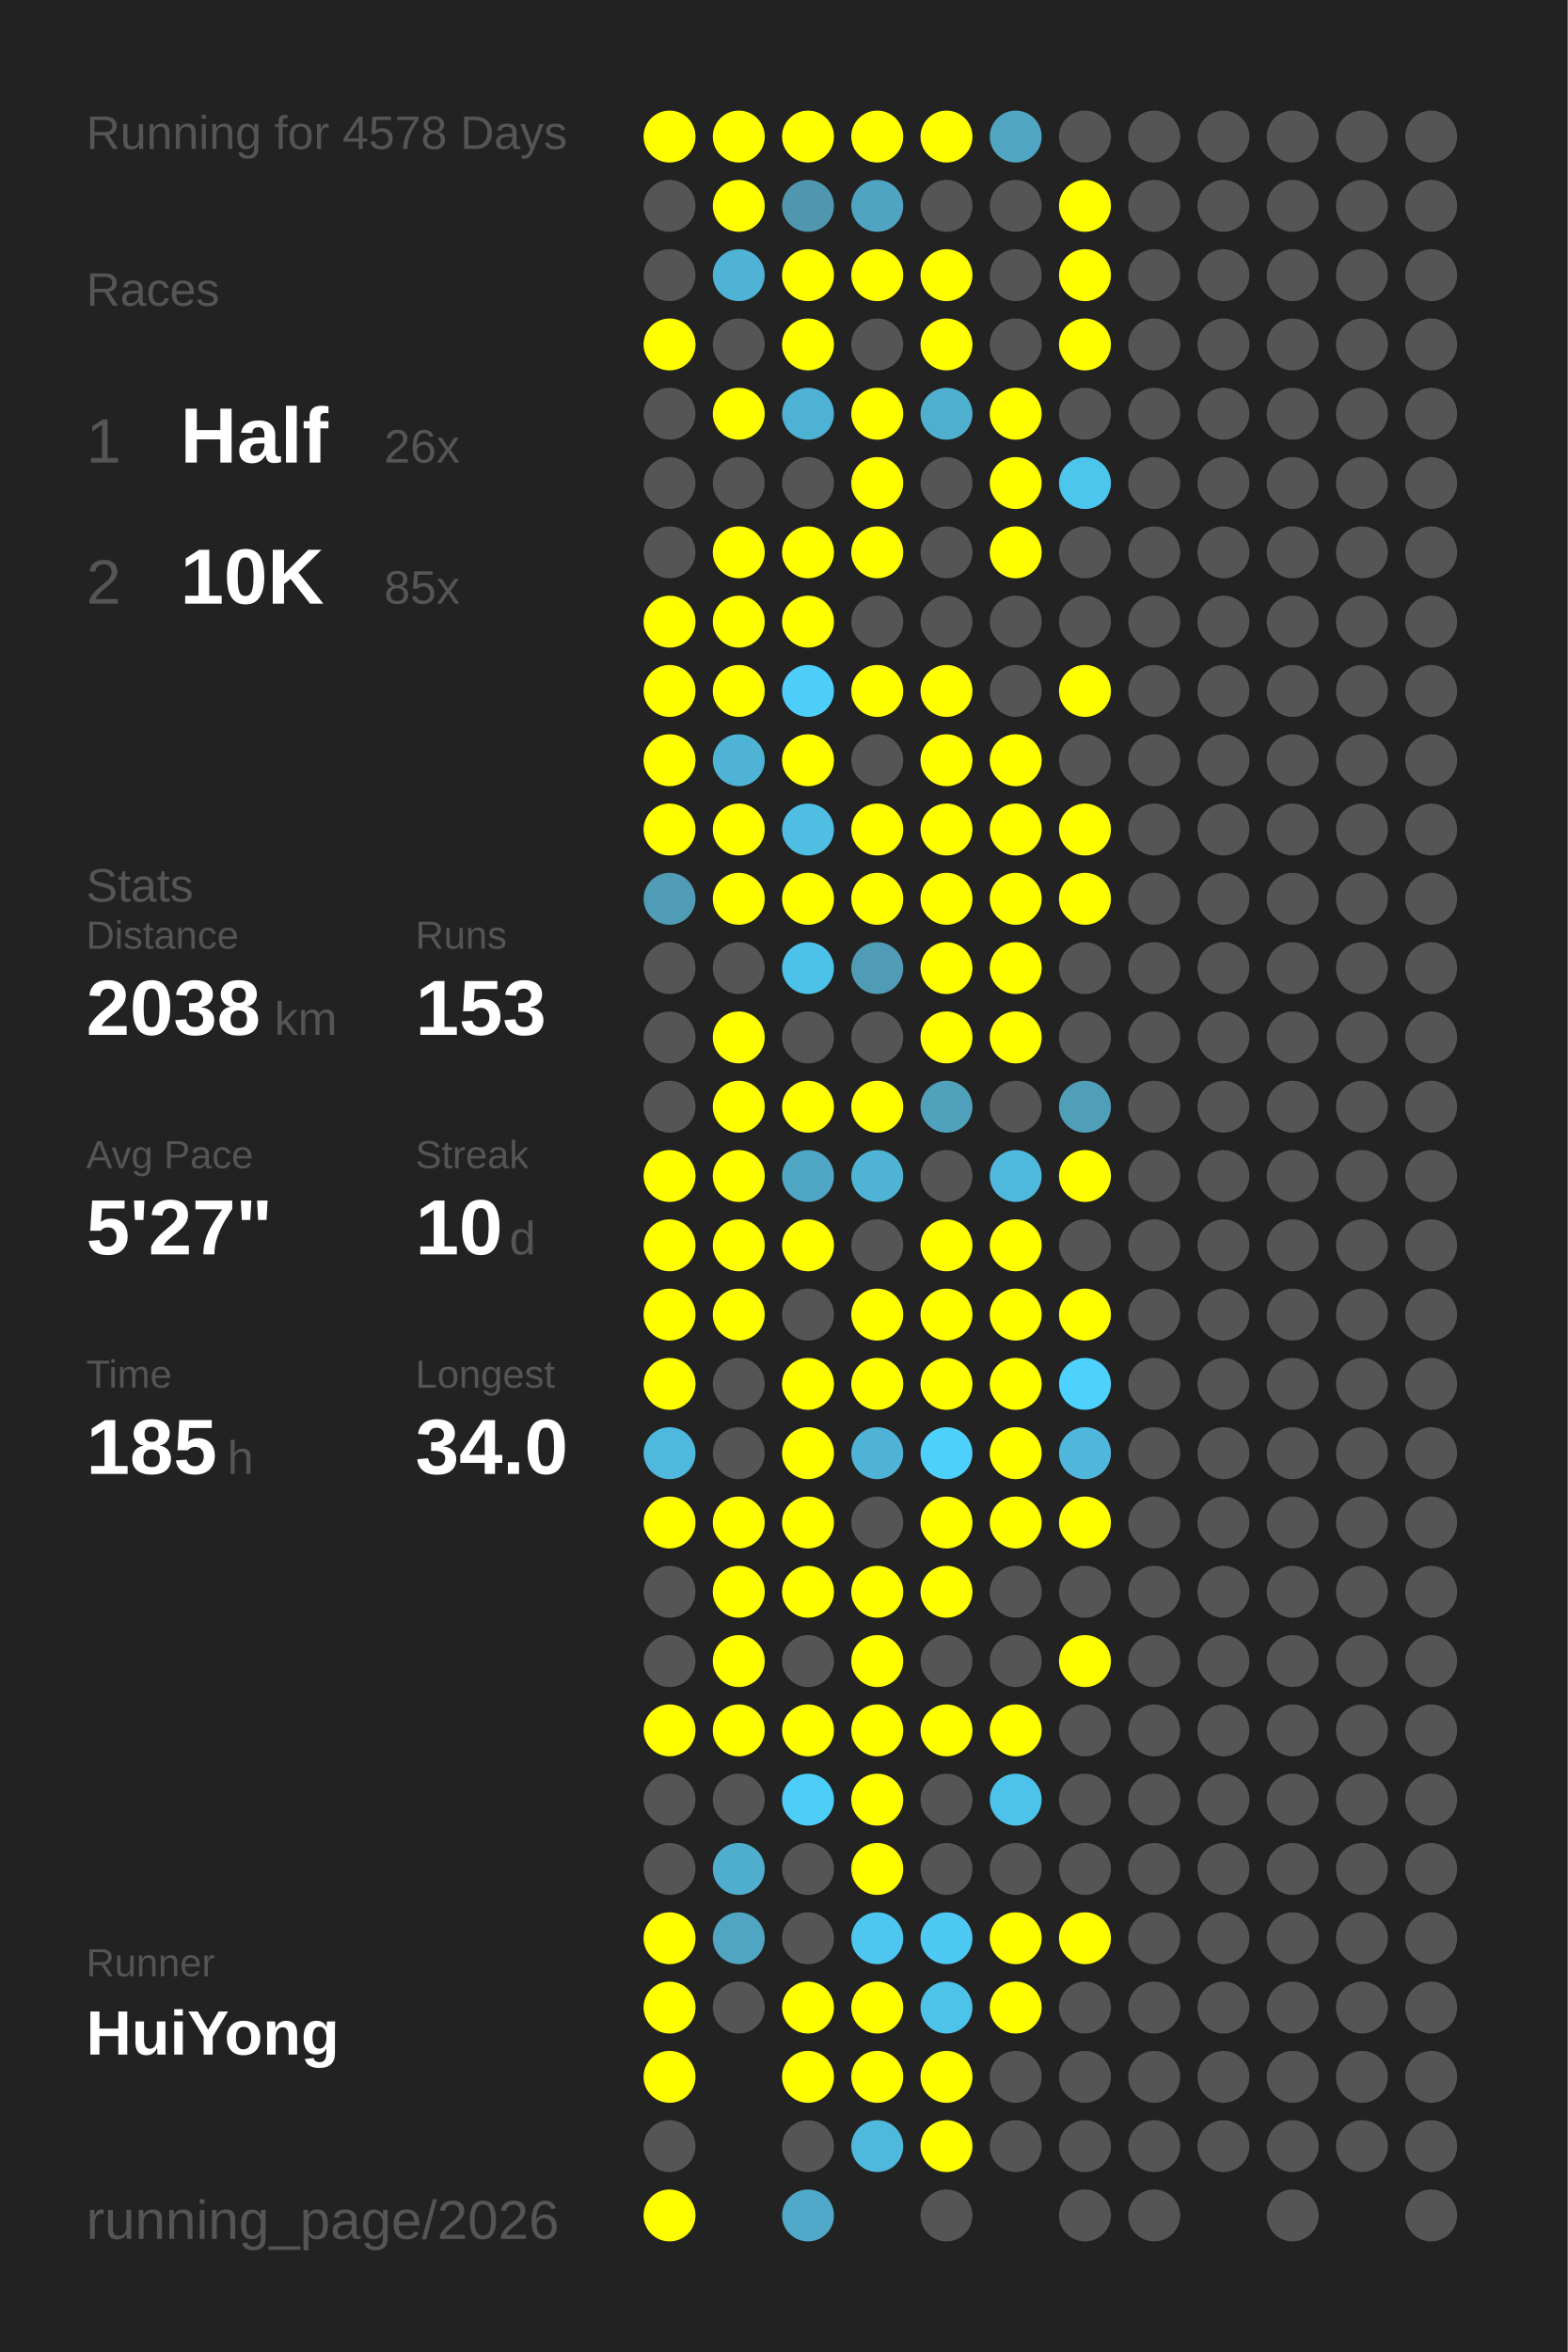
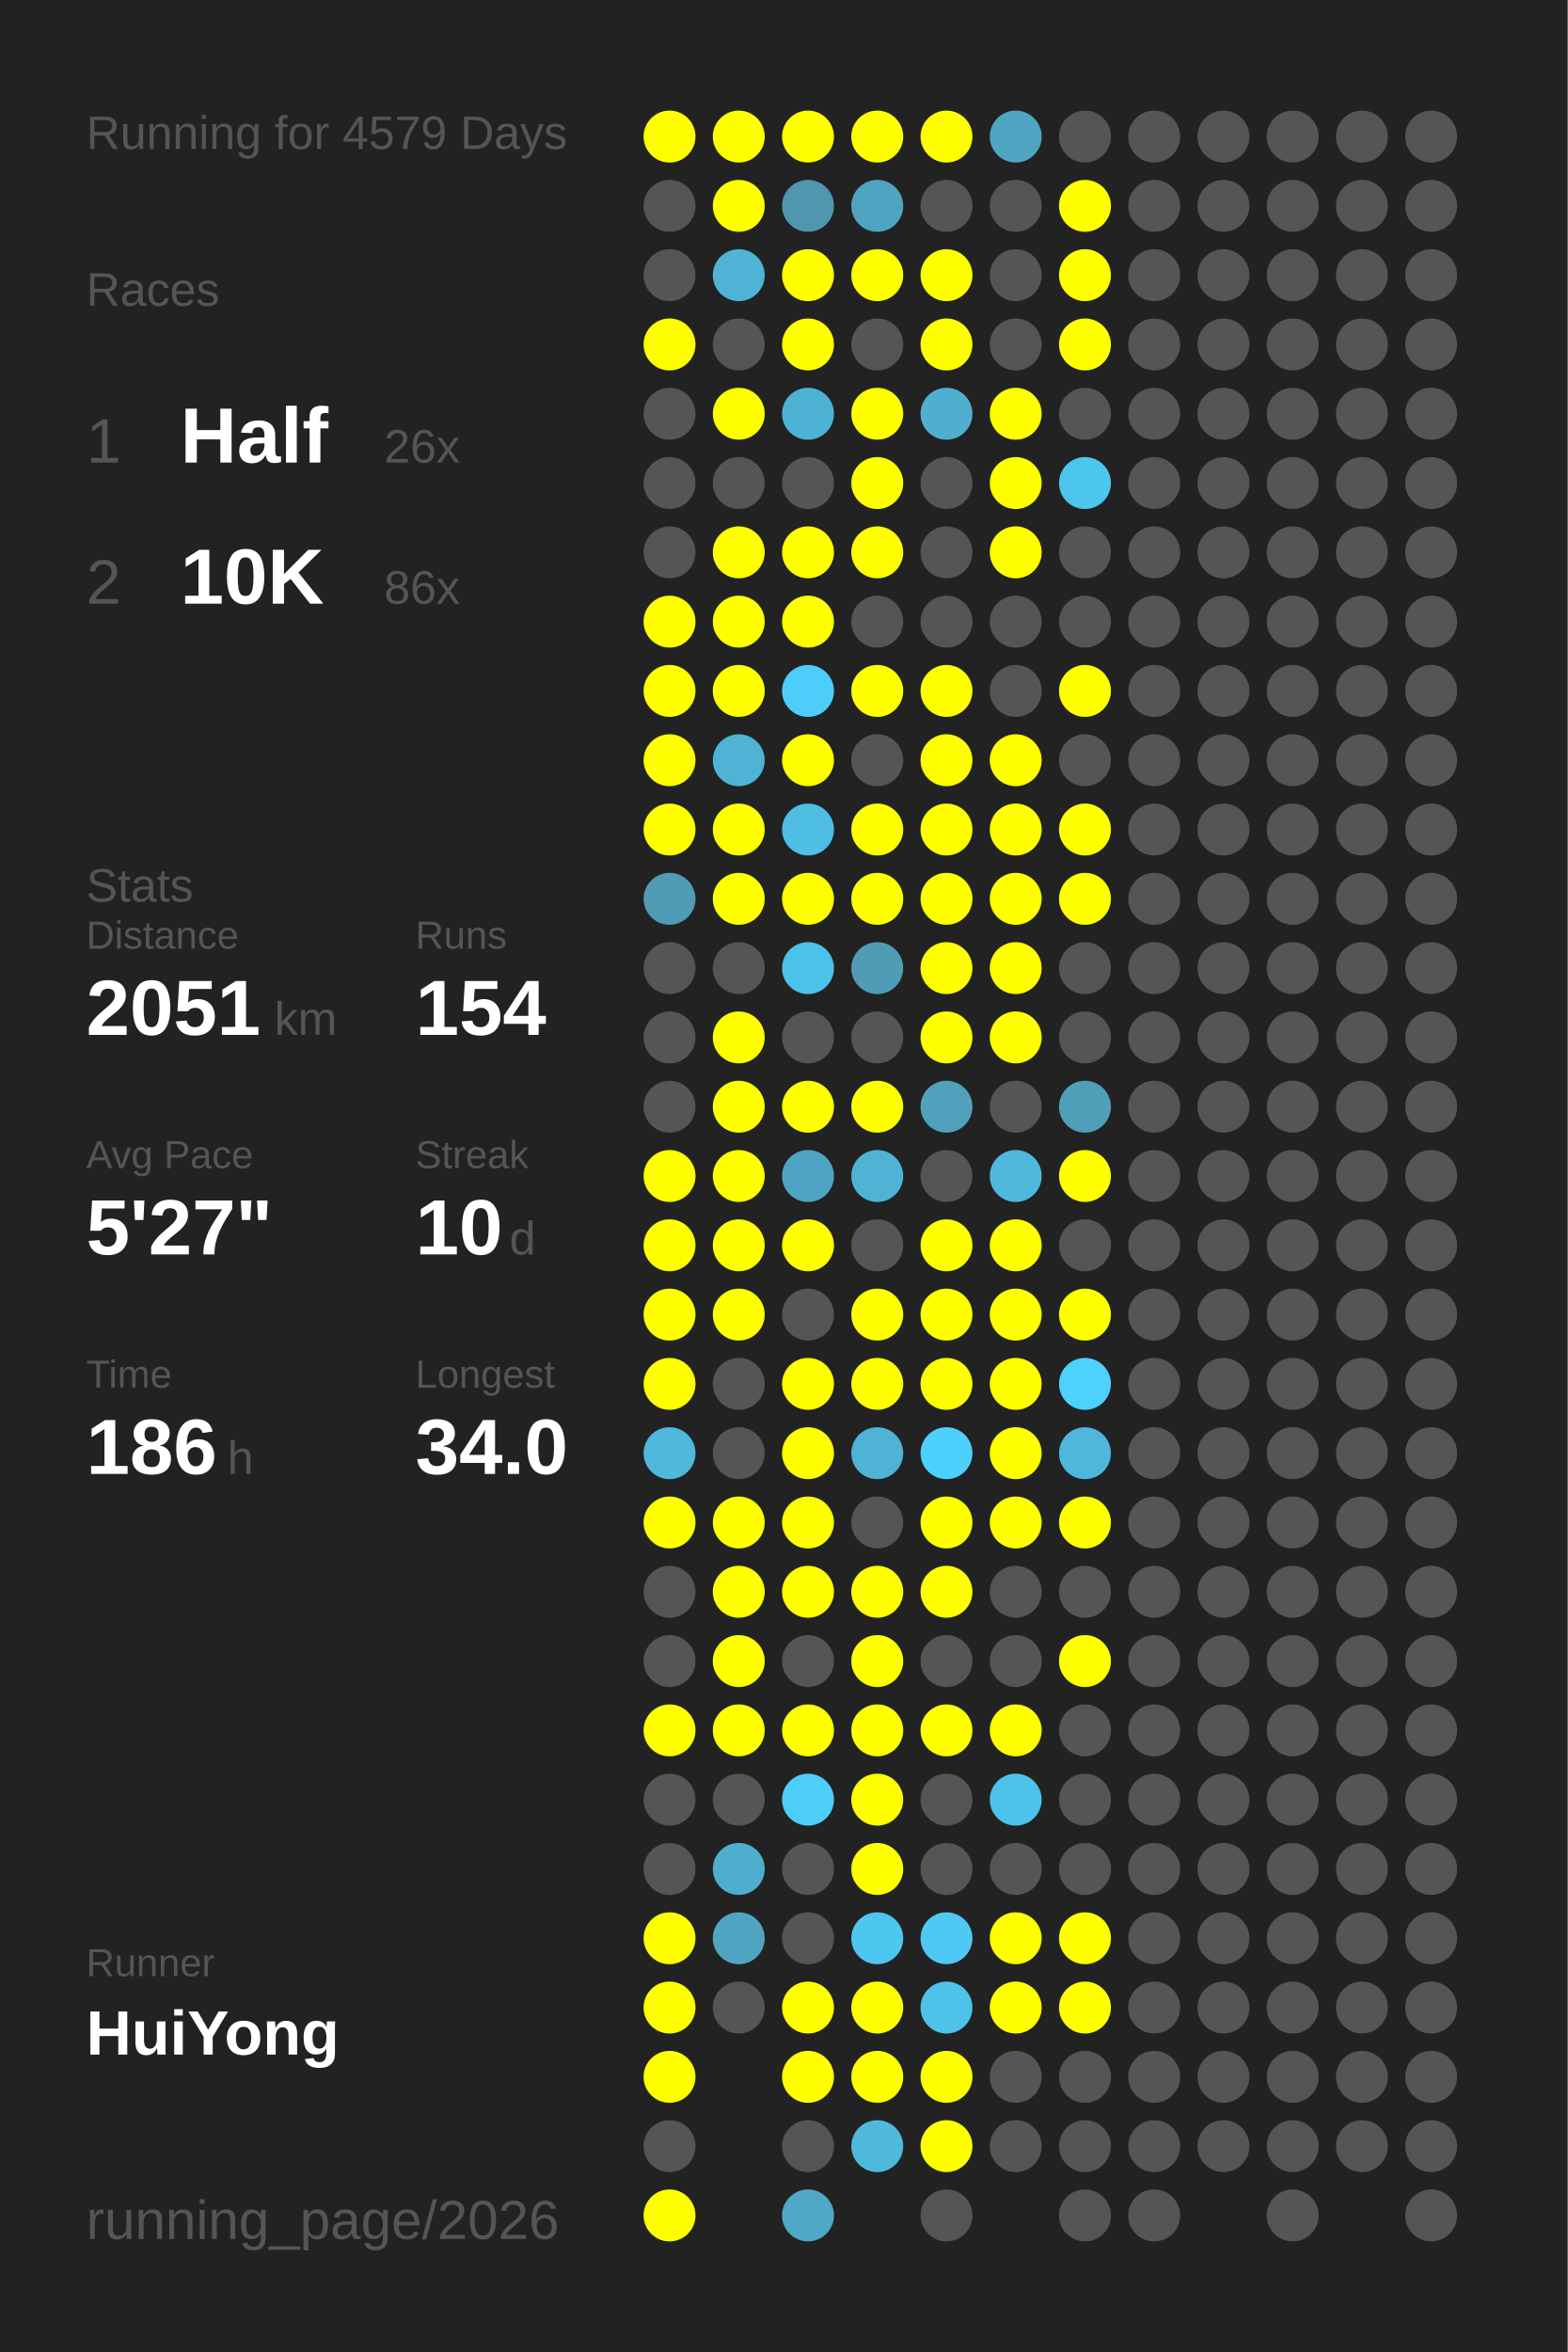
<svg xmlns="http://www.w3.org/2000/svg" baseProfile="full" height="300mm" version="1.1" viewBox="0,0,200,300" width="200mm">
  <defs />
  <rect fill="#222222" height="300" width="200" x="0" y="0" />
-   <text fill="#555555" style="font-size:6px; font-family:Arial;" x="11" y="19">Running for 4578 Days</text>
+   <text fill="#555555" style="font-size:6px; font-family:Arial;" x="11" y="19">Running for 4579 Days</text>
  <text fill="#555555" style="font-size:6px; font-family:Arial;" x="11" y="39">Races</text>
  <text fill="#555555" style="font-size:8px; font-family:Arial;" x="11" y="59">1</text>
  <text fill="#FFFFFF" style="font-size:10px; font-family:Arial; font-weight:bold;" x="23" y="59">Half</text>
  <text fill="#555555" style="font-size:6px; font-family:Arial;" x="49" y="59">26x</text>
  <text fill="#555555" style="font-size:8px; font-family:Arial;" x="11" y="77">2</text>
  <text fill="#FFFFFF" style="font-size:10px; font-family:Arial; font-weight:bold;" x="23" y="77">10K</text>
-   <text fill="#555555" style="font-size:6px; font-family:Arial;" x="49" y="77">85x</text>
+   <text fill="#555555" style="font-size:6px; font-family:Arial;" x="49" y="77">86x</text>
  <text fill="#555555" style="font-size:6px; font-family:Arial;" x="11" y="115">Stats</text>
  <text fill="#555555" style="font-size:5px; font-family:Arial;" x="11" y="121">Distance</text>
-   <text fill="#FFFFFF" style="font-size:10px; font-family:Arial; font-weight:bold;" x="11" y="132">2038</text>
+   <text fill="#FFFFFF" style="font-size:10px; font-family:Arial; font-weight:bold;" x="11" y="132">2051</text>
  <text fill="#555555" style="font-size:6px; font-family:Arial;" x="35" y="132">km</text>
  <text fill="#555555" style="font-size:5px; font-family:Arial;" x="53" y="121">Runs</text>
-   <text fill="#FFFFFF" style="font-size:10px; font-family:Arial; font-weight:bold;" x="53" y="132">153</text>
+   <text fill="#FFFFFF" style="font-size:10px; font-family:Arial; font-weight:bold;" x="53" y="132">154</text>
  <text fill="#555555" style="font-size:5px; font-family:Arial;" x="11" y="149">Avg Pace</text>
  <text fill="#FFFFFF" style="font-size:10px; font-family:Arial; font-weight:bold;" x="11" y="160">5'27"</text>
  <text fill="#555555" style="font-size:5px; font-family:Arial;" x="53" y="149">Streak</text>
  <text fill="#FFFFFF" style="font-size:10px; font-family:Arial; font-weight:bold;" x="53" y="160">10</text>
  <text fill="#555555" style="font-size:6px; font-family:Arial;" x="65" y="160">d</text>
  <text fill="#555555" style="font-size:5px; font-family:Arial;" x="11" y="177">Time</text>
-   <text fill="#FFFFFF" style="font-size:10px; font-family:Arial; font-weight:bold;" x="11" y="188">185</text>
+   <text fill="#FFFFFF" style="font-size:10px; font-family:Arial; font-weight:bold;" x="11" y="188">186</text>
  <text fill="#555555" style="font-size:6px; font-family:Arial;" x="29" y="188">h</text>
  <text fill="#555555" style="font-size:5px; font-family:Arial;" x="53" y="177">Longest</text>
  <text fill="#FFFFFF" style="font-size:10px; font-family:Arial; font-weight:bold;" x="53" y="188">34.0</text>
  <text fill="#555555" style="font-size:5px; font-family:Arial;" x="11" y="252.065">Runner</text>
  <text fill="#FFFFFF" style="font-size:8px; font-family:Arial; font-weight:bold;" x="11" y="262.065">HuiYong</text>
  <text fill="#555555" style="font-size:7px; font-family:Arial;" x="11" y="285.581">running_page/2026</text>
  <circle cx="85.417" cy="17.419" fill="#FFFF00" r="3.312" />
  <circle cx="85.417" cy="26.258" fill="#555555" r="3.312" />
  <circle cx="85.417" cy="35.097" fill="#555555" r="3.312" />
  <circle cx="85.417" cy="43.935" fill="#FFFF00" r="3.312" />
  <circle cx="85.417" cy="52.774" fill="#555555" r="3.312" />
  <circle cx="85.417" cy="61.613" fill="#555555" r="3.312" />
  <circle cx="85.417" cy="70.452" fill="#555555" r="3.312" />
  <circle cx="85.417" cy="79.29" fill="#FFFF00" r="3.312" />
  <circle cx="85.417" cy="88.129" fill="#FFFF00" r="3.312" />
  <circle cx="85.417" cy="96.968" fill="#FFFF00" r="3.312" />
  <circle cx="85.417" cy="105.806" fill="#FFFF00" r="3.312" />
  <circle cx="85.417" cy="114.645" fill="#509bb5" r="3.312" />
  <circle cx="85.417" cy="123.484" fill="#555555" r="3.312" />
  <circle cx="85.417" cy="132.323" fill="#555555" r="3.312" />
  <circle cx="85.417" cy="141.161" fill="#555555" r="3.312" />
  <circle cx="85.417" cy="150" fill="#FFFF00" r="3.312" />
  <circle cx="85.417" cy="158.839" fill="#FFFF00" r="3.312" />
  <circle cx="85.417" cy="167.677" fill="#FFFF00" r="3.312" />
  <circle cx="85.417" cy="176.516" fill="#FFFF00" r="3.312" />
  <circle cx="85.417" cy="185.355" fill="#4eb9dd" r="3.312" />
  <circle cx="85.417" cy="194.194" fill="#FFFF00" r="3.312" />
  <circle cx="85.417" cy="203.032" fill="#555555" r="3.312" />
  <circle cx="85.417" cy="211.871" fill="#555555" r="3.312" />
  <circle cx="85.417" cy="220.71" fill="#FFFF00" r="3.312" />
  <circle cx="85.417" cy="229.548" fill="#555555" r="3.312" />
  <circle cx="85.417" cy="238.387" fill="#555555" r="3.312" />
  <circle cx="85.417" cy="247.226" fill="#FFFF00" r="3.312" />
  <circle cx="85.417" cy="256.065" fill="#FFFF00" r="3.312" />
  <circle cx="85.417" cy="264.903" fill="#FFFF00" r="3.312" />
  <circle cx="85.417" cy="273.742" fill="#555555" r="3.312" />
  <circle cx="85.417" cy="282.581" fill="#FFFF00" r="3.312" />
  <circle cx="94.25" cy="17.419" fill="#FFFF00" r="3.312" />
  <circle cx="94.25" cy="26.258" fill="#FFFF00" r="3.312" />
  <circle cx="94.25" cy="35.097" fill="#4eb3d4" r="3.312" />
  <circle cx="94.25" cy="43.935" fill="#555555" r="3.312" />
  <circle cx="94.25" cy="52.774" fill="#FFFF00" r="3.312" />
  <circle cx="94.25" cy="61.613" fill="#555555" r="3.312" />
  <circle cx="94.25" cy="70.452" fill="#FFFF00" r="3.312" />
  <circle cx="94.25" cy="79.29" fill="#FFFF00" r="3.312" />
  <circle cx="94.25" cy="88.129" fill="#FFFF00" r="3.312" />
  <circle cx="94.25" cy="96.968" fill="#4eb3d4" r="3.312" />
  <circle cx="94.25" cy="105.806" fill="#FFFF00" r="3.312" />
  <circle cx="94.25" cy="114.645" fill="#FFFF00" r="3.312" />
  <circle cx="94.25" cy="123.484" fill="#555555" r="3.312" />
  <circle cx="94.25" cy="132.323" fill="#FFFF00" r="3.312" />
  <circle cx="94.25" cy="141.161" fill="#FFFF00" r="3.312" />
  <circle cx="94.25" cy="150" fill="#FFFF00" r="3.312" />
  <circle cx="94.25" cy="158.839" fill="#FFFF00" r="3.312" />
  <circle cx="94.25" cy="167.677" fill="#FFFF00" r="3.312" />
  <circle cx="94.25" cy="176.516" fill="#555555" r="3.312" />
  <circle cx="94.25" cy="185.355" fill="#555555" r="3.312" />
  <circle cx="94.25" cy="194.194" fill="#FFFF00" r="3.312" />
  <circle cx="94.25" cy="203.032" fill="#FFFF00" r="3.312" />
  <circle cx="94.25" cy="211.871" fill="#FFFF00" r="3.312" />
  <circle cx="94.25" cy="220.71" fill="#FFFF00" r="3.312" />
  <circle cx="94.25" cy="229.548" fill="#555555" r="3.312" />
  <circle cx="94.25" cy="238.387" fill="#4faece" r="3.312" />
  <circle cx="94.25" cy="247.226" fill="#4fa5c2" r="3.312" />
  <circle cx="94.25" cy="256.065" fill="#555555" r="3.312" />
  <circle cx="103.083" cy="17.419" fill="#FFFF00" r="3.312" />
  <circle cx="103.083" cy="26.258" fill="#5096ae" r="3.312" />
  <circle cx="103.083" cy="35.097" fill="#FFFF00" r="3.312" />
  <circle cx="103.083" cy="43.935" fill="#FFFF00" r="3.312" />
  <circle cx="103.083" cy="52.774" fill="#4eb2d4" r="3.312" />
  <circle cx="103.083" cy="61.613" fill="#555555" r="3.312" />
  <circle cx="103.083" cy="70.452" fill="#FFFF00" r="3.312" />
  <circle cx="103.083" cy="79.29" fill="#FFFF00" r="3.312" />
  <circle cx="103.083" cy="88.129" fill="#4dcefa" r="3.312" />
  <circle cx="103.083" cy="96.968" fill="#FFFF00" r="3.312" />
  <circle cx="103.083" cy="105.806" fill="#4ebee3" r="3.312" />
  <circle cx="103.083" cy="114.645" fill="#FFFF00" r="3.312" />
  <circle cx="103.083" cy="123.484" fill="#4dc2e9" r="3.312" />
  <circle cx="103.083" cy="132.323" fill="#555555" r="3.312" />
  <circle cx="103.083" cy="141.161" fill="#FFFF00" r="3.312" />
  <circle cx="103.083" cy="150" fill="#4fa6c4" r="3.312" />
  <circle cx="103.083" cy="158.839" fill="#FFFF00" r="3.312" />
  <circle cx="103.083" cy="167.677" fill="#555555" r="3.312" />
  <circle cx="103.083" cy="176.516" fill="#FFFF00" r="3.312" />
  <circle cx="103.083" cy="185.355" fill="#FFFF00" r="3.312" />
  <circle cx="103.083" cy="194.194" fill="#FFFF00" r="3.312" />
  <circle cx="103.083" cy="203.032" fill="#FFFF00" r="3.312" />
  <circle cx="103.083" cy="211.871" fill="#555555" r="3.312" />
  <circle cx="103.083" cy="220.71" fill="#FFFF00" r="3.312" />
  <circle cx="103.083" cy="229.548" fill="#4dcef9" r="3.312" />
  <circle cx="103.083" cy="238.387" fill="#555555" r="3.312" />
  <circle cx="103.083" cy="247.226" fill="#555555" r="3.312" />
  <circle cx="103.083" cy="256.065" fill="#FFFF00" r="3.312" />
  <circle cx="103.083" cy="264.903" fill="#FFFF00" r="3.312" />
  <circle cx="103.083" cy="273.742" fill="#555555" r="3.312" />
  <circle cx="103.083" cy="282.581" fill="#4fa8c7" r="3.312" />
  <circle cx="111.917" cy="17.419" fill="#FFFF00" r="3.312" />
  <circle cx="111.917" cy="26.258" fill="#4fa5c1" r="3.312" />
  <circle cx="111.917" cy="35.097" fill="#FFFF00" r="3.312" />
  <circle cx="111.917" cy="43.935" fill="#555555" r="3.312" />
  <circle cx="111.917" cy="52.774" fill="#FFFF00" r="3.312" />
  <circle cx="111.917" cy="61.613" fill="#FFFF00" r="3.312" />
  <circle cx="111.917" cy="70.452" fill="#FFFF00" r="3.312" />
  <circle cx="111.917" cy="79.29" fill="#555555" r="3.312" />
  <circle cx="111.917" cy="88.129" fill="#FFFF00" r="3.312" />
  <circle cx="111.917" cy="96.968" fill="#555555" r="3.312" />
  <circle cx="111.917" cy="105.806" fill="#FFFF00" r="3.312" />
  <circle cx="111.917" cy="114.645" fill="#FFFF00" r="3.312" />
  <circle cx="111.917" cy="123.484" fill="#509cb6" r="3.312" />
  <circle cx="111.917" cy="132.323" fill="#555555" r="3.312" />
  <circle cx="111.917" cy="141.161" fill="#FFFF00" r="3.312" />
  <circle cx="111.917" cy="150" fill="#4eb3d4" r="3.312" />
  <circle cx="111.917" cy="158.839" fill="#555555" r="3.312" />
  <circle cx="111.917" cy="167.677" fill="#FFFF00" r="3.312" />
  <circle cx="111.917" cy="176.516" fill="#FFFF00" r="3.312" />
  <circle cx="111.917" cy="185.355" fill="#4eb3d5" r="3.312" />
  <circle cx="111.917" cy="194.194" fill="#555555" r="3.312" />
  <circle cx="111.917" cy="203.032" fill="#FFFF00" r="3.312" />
  <circle cx="111.917" cy="211.871" fill="#FFFF00" r="3.312" />
  <circle cx="111.917" cy="220.71" fill="#FFFF00" r="3.312" />
  <circle cx="111.917" cy="229.548" fill="#FFFF00" r="3.312" />
  <circle cx="111.917" cy="238.387" fill="#FFFF00" r="3.312" />
  <circle cx="111.917" cy="247.226" fill="#4dc7f0" r="3.312" />
  <circle cx="111.917" cy="256.065" fill="#FFFF00" r="3.312" />
  <circle cx="111.917" cy="264.903" fill="#FFFF00" r="3.312" />
  <circle cx="111.917" cy="273.742" fill="#4eb9dd" r="3.312" />
  <circle cx="120.75" cy="17.419" fill="#FFFF00" r="3.312" />
  <circle cx="120.75" cy="26.258" fill="#555555" r="3.312" />
  <circle cx="120.75" cy="35.097" fill="#FFFF00" r="3.312" />
  <circle cx="120.75" cy="43.935" fill="#FFFF00" r="3.312" />
  <circle cx="120.75" cy="52.774" fill="#4fafcf" r="3.312" />
  <circle cx="120.75" cy="61.613" fill="#555555" r="3.312" />
  <circle cx="120.75" cy="70.452" fill="#555555" r="3.312" />
  <circle cx="120.75" cy="79.29" fill="#555555" r="3.312" />
  <circle cx="120.75" cy="88.129" fill="#FFFF00" r="3.312" />
  <circle cx="120.75" cy="96.968" fill="#FFFF00" r="3.312" />
  <circle cx="120.75" cy="105.806" fill="#FFFF00" r="3.312" />
  <circle cx="120.75" cy="114.645" fill="#FFFF00" r="3.312" />
  <circle cx="120.75" cy="123.484" fill="#FFFF00" r="3.312" />
  <circle cx="120.75" cy="132.323" fill="#FFFF00" r="3.312" />
  <circle cx="120.75" cy="141.161" fill="#50a1bc" r="3.312" />
  <circle cx="120.75" cy="150" fill="#555555" r="3.312" />
  <circle cx="120.75" cy="158.839" fill="#FFFF00" r="3.312" />
  <circle cx="120.75" cy="167.677" fill="#FFFF00" r="3.312" />
  <circle cx="120.75" cy="176.516" fill="#FFFF00" r="3.312" />
  <circle cx="120.75" cy="185.355" fill="#4dd0fc" r="3.312" />
  <circle cx="120.75" cy="194.194" fill="#FFFF00" r="3.312" />
  <circle cx="120.75" cy="203.032" fill="#FFFF00" r="3.312" />
  <circle cx="120.75" cy="211.871" fill="#555555" r="3.312" />
  <circle cx="120.75" cy="220.71" fill="#FFFF00" r="3.312" />
  <circle cx="120.75" cy="229.548" fill="#555555" r="3.312" />
  <circle cx="120.75" cy="238.387" fill="#555555" r="3.312" />
  <circle cx="120.75" cy="247.226" fill="#4dc9f3" r="3.312" />
  <circle cx="120.75" cy="256.065" fill="#4dc3ea" r="3.312" />
  <circle cx="120.75" cy="264.903" fill="#FFFF00" r="3.312" />
  <circle cx="120.75" cy="273.742" fill="#FFFF00" r="3.312" />
  <circle cx="120.75" cy="282.581" fill="#555555" r="3.312" />
  <circle cx="129.583" cy="17.419" fill="#4fa5c2" r="3.312" />
  <circle cx="129.583" cy="26.258" fill="#555555" r="3.312" />
  <circle cx="129.583" cy="35.097" fill="#555555" r="3.312" />
  <circle cx="129.583" cy="43.935" fill="#555555" r="3.312" />
  <circle cx="129.583" cy="52.774" fill="#FFFF00" r="3.312" />
  <circle cx="129.583" cy="61.613" fill="#FFFF00" r="3.312" />
  <circle cx="129.583" cy="70.452" fill="#FFFF00" r="3.312" />
  <circle cx="129.583" cy="79.29" fill="#555555" r="3.312" />
  <circle cx="129.583" cy="88.129" fill="#555555" r="3.312" />
  <circle cx="129.583" cy="96.968" fill="#FFFF00" r="3.312" />
  <circle cx="129.583" cy="105.806" fill="#FFFF00" r="3.312" />
  <circle cx="129.583" cy="114.645" fill="#FFFF00" r="3.312" />
  <circle cx="129.583" cy="123.484" fill="#FFFF00" r="3.312" />
  <circle cx="129.583" cy="132.323" fill="#FFFF00" r="3.312" />
  <circle cx="129.583" cy="141.161" fill="#555555" r="3.312" />
  <circle cx="129.583" cy="150" fill="#4eb9dd" r="3.312" />
  <circle cx="129.583" cy="158.839" fill="#FFFF00" r="3.312" />
  <circle cx="129.583" cy="167.677" fill="#FFFF00" r="3.312" />
  <circle cx="129.583" cy="176.516" fill="#FFFF00" r="3.312" />
  <circle cx="129.583" cy="185.355" fill="#FFFF00" r="3.312" />
  <circle cx="129.583" cy="194.194" fill="#FFFF00" r="3.312" />
  <circle cx="129.583" cy="203.032" fill="#555555" r="3.312" />
  <circle cx="129.583" cy="211.871" fill="#555555" r="3.312" />
  <circle cx="129.583" cy="220.71" fill="#FFFF00" r="3.312" />
  <circle cx="129.583" cy="229.548" fill="#4dc3eb" r="3.312" />
  <circle cx="129.583" cy="238.387" fill="#555555" r="3.312" />
  <circle cx="129.583" cy="247.226" fill="#FFFF00" r="3.312" />
  <circle cx="129.583" cy="256.065" fill="#FFFF00" r="3.312" />
  <circle cx="129.583" cy="264.903" fill="#555555" r="3.312" />
  <circle cx="129.583" cy="273.742" fill="#555555" r="3.312" />
  <circle cx="138.417" cy="17.419" fill="#555555" r="3.312" />
  <circle cx="138.417" cy="26.258" fill="#FFFF00" r="3.312" />
  <circle cx="138.417" cy="35.097" fill="#FFFF00" r="3.312" />
  <circle cx="138.417" cy="43.935" fill="#FFFF00" r="3.312" />
  <circle cx="138.417" cy="52.774" fill="#555555" r="3.312" />
  <circle cx="138.417" cy="61.613" fill="#4dc6ee" r="3.312" />
  <circle cx="138.417" cy="70.452" fill="#555555" r="3.312" />
  <circle cx="138.417" cy="79.29" fill="#555555" r="3.312" />
  <circle cx="138.417" cy="88.129" fill="#FFFF00" r="3.312" />
  <circle cx="138.417" cy="96.968" fill="#555555" r="3.312" />
  <circle cx="138.417" cy="105.806" fill="#FFFF00" r="3.312" />
  <circle cx="138.417" cy="114.645" fill="#FFFF00" r="3.312" />
  <circle cx="138.417" cy="123.484" fill="#555555" r="3.312" />
  <circle cx="138.417" cy="132.323" fill="#555555" r="3.312" />
  <circle cx="138.417" cy="141.161" fill="#509fb9" r="3.312" />
  <circle cx="138.417" cy="150" fill="#FFFF00" r="3.312" />
  <circle cx="138.417" cy="158.839" fill="#555555" r="3.312" />
  <circle cx="138.417" cy="167.677" fill="#FFFF00" r="3.312" />
  <circle cx="138.417" cy="176.516" fill="#4dd1fd" r="3.312" />
  <circle cx="138.417" cy="185.355" fill="#4eb7db" r="3.312" />
  <circle cx="138.417" cy="194.194" fill="#FFFF00" r="3.312" />
  <circle cx="138.417" cy="203.032" fill="#555555" r="3.312" />
  <circle cx="138.417" cy="211.871" fill="#FFFF00" r="3.312" />
  <circle cx="138.417" cy="220.71" fill="#555555" r="3.312" />
  <circle cx="138.417" cy="229.548" fill="#555555" r="3.312" />
  <circle cx="138.417" cy="238.387" fill="#555555" r="3.312" />
  <circle cx="138.417" cy="247.226" fill="#FFFF00" r="3.312" />
-   <circle cx="138.417" cy="256.065" fill="#555555" r="3.312" />
+   <circle cx="138.417" cy="256.065" fill="#FFFF00" r="3.312" />
  <circle cx="138.417" cy="264.903" fill="#555555" r="3.312" />
  <circle cx="138.417" cy="273.742" fill="#555555" r="3.312" />
  <circle cx="138.417" cy="282.581" fill="#555555" r="3.312" />
  <circle cx="147.25" cy="17.419" fill="#555555" r="3.312" />
  <circle cx="147.25" cy="26.258" fill="#555555" r="3.312" />
  <circle cx="147.25" cy="35.097" fill="#555555" r="3.312" />
  <circle cx="147.25" cy="43.935" fill="#555555" r="3.312" />
  <circle cx="147.25" cy="52.774" fill="#555555" r="3.312" />
  <circle cx="147.25" cy="61.613" fill="#555555" r="3.312" />
  <circle cx="147.25" cy="70.452" fill="#555555" r="3.312" />
  <circle cx="147.25" cy="79.29" fill="#555555" r="3.312" />
  <circle cx="147.25" cy="88.129" fill="#555555" r="3.312" />
  <circle cx="147.25" cy="96.968" fill="#555555" r="3.312" />
  <circle cx="147.25" cy="105.806" fill="#555555" r="3.312" />
  <circle cx="147.25" cy="114.645" fill="#555555" r="3.312" />
  <circle cx="147.25" cy="123.484" fill="#555555" r="3.312" />
  <circle cx="147.25" cy="132.323" fill="#555555" r="3.312" />
  <circle cx="147.25" cy="141.161" fill="#555555" r="3.312" />
  <circle cx="147.25" cy="150" fill="#555555" r="3.312" />
  <circle cx="147.25" cy="158.839" fill="#555555" r="3.312" />
  <circle cx="147.25" cy="167.677" fill="#555555" r="3.312" />
  <circle cx="147.25" cy="176.516" fill="#555555" r="3.312" />
  <circle cx="147.25" cy="185.355" fill="#555555" r="3.312" />
  <circle cx="147.25" cy="194.194" fill="#555555" r="3.312" />
  <circle cx="147.25" cy="203.032" fill="#555555" r="3.312" />
  <circle cx="147.25" cy="211.871" fill="#555555" r="3.312" />
  <circle cx="147.25" cy="220.71" fill="#555555" r="3.312" />
  <circle cx="147.25" cy="229.548" fill="#555555" r="3.312" />
  <circle cx="147.25" cy="238.387" fill="#555555" r="3.312" />
  <circle cx="147.25" cy="247.226" fill="#555555" r="3.312" />
  <circle cx="147.25" cy="256.065" fill="#555555" r="3.312" />
  <circle cx="147.25" cy="264.903" fill="#555555" r="3.312" />
  <circle cx="147.25" cy="273.742" fill="#555555" r="3.312" />
  <circle cx="147.25" cy="282.581" fill="#555555" r="3.312" />
  <circle cx="156.083" cy="17.419" fill="#555555" r="3.312" />
  <circle cx="156.083" cy="26.258" fill="#555555" r="3.312" />
  <circle cx="156.083" cy="35.097" fill="#555555" r="3.312" />
  <circle cx="156.083" cy="43.935" fill="#555555" r="3.312" />
  <circle cx="156.083" cy="52.774" fill="#555555" r="3.312" />
  <circle cx="156.083" cy="61.613" fill="#555555" r="3.312" />
  <circle cx="156.083" cy="70.452" fill="#555555" r="3.312" />
  <circle cx="156.083" cy="79.29" fill="#555555" r="3.312" />
  <circle cx="156.083" cy="88.129" fill="#555555" r="3.312" />
  <circle cx="156.083" cy="96.968" fill="#555555" r="3.312" />
  <circle cx="156.083" cy="105.806" fill="#555555" r="3.312" />
  <circle cx="156.083" cy="114.645" fill="#555555" r="3.312" />
  <circle cx="156.083" cy="123.484" fill="#555555" r="3.312" />
  <circle cx="156.083" cy="132.323" fill="#555555" r="3.312" />
  <circle cx="156.083" cy="141.161" fill="#555555" r="3.312" />
  <circle cx="156.083" cy="150" fill="#555555" r="3.312" />
  <circle cx="156.083" cy="158.839" fill="#555555" r="3.312" />
  <circle cx="156.083" cy="167.677" fill="#555555" r="3.312" />
  <circle cx="156.083" cy="176.516" fill="#555555" r="3.312" />
  <circle cx="156.083" cy="185.355" fill="#555555" r="3.312" />
  <circle cx="156.083" cy="194.194" fill="#555555" r="3.312" />
  <circle cx="156.083" cy="203.032" fill="#555555" r="3.312" />
  <circle cx="156.083" cy="211.871" fill="#555555" r="3.312" />
  <circle cx="156.083" cy="220.71" fill="#555555" r="3.312" />
  <circle cx="156.083" cy="229.548" fill="#555555" r="3.312" />
  <circle cx="156.083" cy="238.387" fill="#555555" r="3.312" />
  <circle cx="156.083" cy="247.226" fill="#555555" r="3.312" />
  <circle cx="156.083" cy="256.065" fill="#555555" r="3.312" />
  <circle cx="156.083" cy="264.903" fill="#555555" r="3.312" />
  <circle cx="156.083" cy="273.742" fill="#555555" r="3.312" />
  <circle cx="164.917" cy="17.419" fill="#555555" r="3.312" />
  <circle cx="164.917" cy="26.258" fill="#555555" r="3.312" />
  <circle cx="164.917" cy="35.097" fill="#555555" r="3.312" />
  <circle cx="164.917" cy="43.935" fill="#555555" r="3.312" />
  <circle cx="164.917" cy="52.774" fill="#555555" r="3.312" />
  <circle cx="164.917" cy="61.613" fill="#555555" r="3.312" />
  <circle cx="164.917" cy="70.452" fill="#555555" r="3.312" />
  <circle cx="164.917" cy="79.29" fill="#555555" r="3.312" />
  <circle cx="164.917" cy="88.129" fill="#555555" r="3.312" />
  <circle cx="164.917" cy="96.968" fill="#555555" r="3.312" />
  <circle cx="164.917" cy="105.806" fill="#555555" r="3.312" />
  <circle cx="164.917" cy="114.645" fill="#555555" r="3.312" />
  <circle cx="164.917" cy="123.484" fill="#555555" r="3.312" />
  <circle cx="164.917" cy="132.323" fill="#555555" r="3.312" />
  <circle cx="164.917" cy="141.161" fill="#555555" r="3.312" />
  <circle cx="164.917" cy="150" fill="#555555" r="3.312" />
  <circle cx="164.917" cy="158.839" fill="#555555" r="3.312" />
  <circle cx="164.917" cy="167.677" fill="#555555" r="3.312" />
  <circle cx="164.917" cy="176.516" fill="#555555" r="3.312" />
  <circle cx="164.917" cy="185.355" fill="#555555" r="3.312" />
  <circle cx="164.917" cy="194.194" fill="#555555" r="3.312" />
  <circle cx="164.917" cy="203.032" fill="#555555" r="3.312" />
  <circle cx="164.917" cy="211.871" fill="#555555" r="3.312" />
  <circle cx="164.917" cy="220.71" fill="#555555" r="3.312" />
  <circle cx="164.917" cy="229.548" fill="#555555" r="3.312" />
  <circle cx="164.917" cy="238.387" fill="#555555" r="3.312" />
  <circle cx="164.917" cy="247.226" fill="#555555" r="3.312" />
  <circle cx="164.917" cy="256.065" fill="#555555" r="3.312" />
  <circle cx="164.917" cy="264.903" fill="#555555" r="3.312" />
  <circle cx="164.917" cy="273.742" fill="#555555" r="3.312" />
  <circle cx="164.917" cy="282.581" fill="#555555" r="3.312" />
  <circle cx="173.75" cy="17.419" fill="#555555" r="3.312" />
  <circle cx="173.75" cy="26.258" fill="#555555" r="3.312" />
  <circle cx="173.75" cy="35.097" fill="#555555" r="3.312" />
  <circle cx="173.75" cy="43.935" fill="#555555" r="3.312" />
  <circle cx="173.75" cy="52.774" fill="#555555" r="3.312" />
  <circle cx="173.75" cy="61.613" fill="#555555" r="3.312" />
  <circle cx="173.75" cy="70.452" fill="#555555" r="3.312" />
  <circle cx="173.75" cy="79.29" fill="#555555" r="3.312" />
  <circle cx="173.75" cy="88.129" fill="#555555" r="3.312" />
  <circle cx="173.75" cy="96.968" fill="#555555" r="3.312" />
  <circle cx="173.75" cy="105.806" fill="#555555" r="3.312" />
  <circle cx="173.75" cy="114.645" fill="#555555" r="3.312" />
  <circle cx="173.75" cy="123.484" fill="#555555" r="3.312" />
  <circle cx="173.75" cy="132.323" fill="#555555" r="3.312" />
  <circle cx="173.75" cy="141.161" fill="#555555" r="3.312" />
  <circle cx="173.75" cy="150" fill="#555555" r="3.312" />
  <circle cx="173.75" cy="158.839" fill="#555555" r="3.312" />
  <circle cx="173.75" cy="167.677" fill="#555555" r="3.312" />
  <circle cx="173.75" cy="176.516" fill="#555555" r="3.312" />
  <circle cx="173.75" cy="185.355" fill="#555555" r="3.312" />
  <circle cx="173.75" cy="194.194" fill="#555555" r="3.312" />
  <circle cx="173.75" cy="203.032" fill="#555555" r="3.312" />
  <circle cx="173.75" cy="211.871" fill="#555555" r="3.312" />
  <circle cx="173.75" cy="220.71" fill="#555555" r="3.312" />
  <circle cx="173.75" cy="229.548" fill="#555555" r="3.312" />
  <circle cx="173.75" cy="238.387" fill="#555555" r="3.312" />
  <circle cx="173.75" cy="247.226" fill="#555555" r="3.312" />
  <circle cx="173.75" cy="256.065" fill="#555555" r="3.312" />
  <circle cx="173.75" cy="264.903" fill="#555555" r="3.312" />
  <circle cx="173.75" cy="273.742" fill="#555555" r="3.312" />
  <circle cx="182.583" cy="17.419" fill="#555555" r="3.312" />
  <circle cx="182.583" cy="26.258" fill="#555555" r="3.312" />
  <circle cx="182.583" cy="35.097" fill="#555555" r="3.312" />
  <circle cx="182.583" cy="43.935" fill="#555555" r="3.312" />
  <circle cx="182.583" cy="52.774" fill="#555555" r="3.312" />
  <circle cx="182.583" cy="61.613" fill="#555555" r="3.312" />
  <circle cx="182.583" cy="70.452" fill="#555555" r="3.312" />
  <circle cx="182.583" cy="79.29" fill="#555555" r="3.312" />
  <circle cx="182.583" cy="88.129" fill="#555555" r="3.312" />
  <circle cx="182.583" cy="96.968" fill="#555555" r="3.312" />
  <circle cx="182.583" cy="105.806" fill="#555555" r="3.312" />
  <circle cx="182.583" cy="114.645" fill="#555555" r="3.312" />
  <circle cx="182.583" cy="123.484" fill="#555555" r="3.312" />
  <circle cx="182.583" cy="132.323" fill="#555555" r="3.312" />
  <circle cx="182.583" cy="141.161" fill="#555555" r="3.312" />
  <circle cx="182.583" cy="150" fill="#555555" r="3.312" />
  <circle cx="182.583" cy="158.839" fill="#555555" r="3.312" />
  <circle cx="182.583" cy="167.677" fill="#555555" r="3.312" />
  <circle cx="182.583" cy="176.516" fill="#555555" r="3.312" />
  <circle cx="182.583" cy="185.355" fill="#555555" r="3.312" />
  <circle cx="182.583" cy="194.194" fill="#555555" r="3.312" />
  <circle cx="182.583" cy="203.032" fill="#555555" r="3.312" />
  <circle cx="182.583" cy="211.871" fill="#555555" r="3.312" />
  <circle cx="182.583" cy="220.71" fill="#555555" r="3.312" />
  <circle cx="182.583" cy="229.548" fill="#555555" r="3.312" />
  <circle cx="182.583" cy="238.387" fill="#555555" r="3.312" />
  <circle cx="182.583" cy="247.226" fill="#555555" r="3.312" />
  <circle cx="182.583" cy="256.065" fill="#555555" r="3.312" />
  <circle cx="182.583" cy="264.903" fill="#555555" r="3.312" />
  <circle cx="182.583" cy="273.742" fill="#555555" r="3.312" />
  <circle cx="182.583" cy="282.581" fill="#555555" r="3.312" />
</svg>
